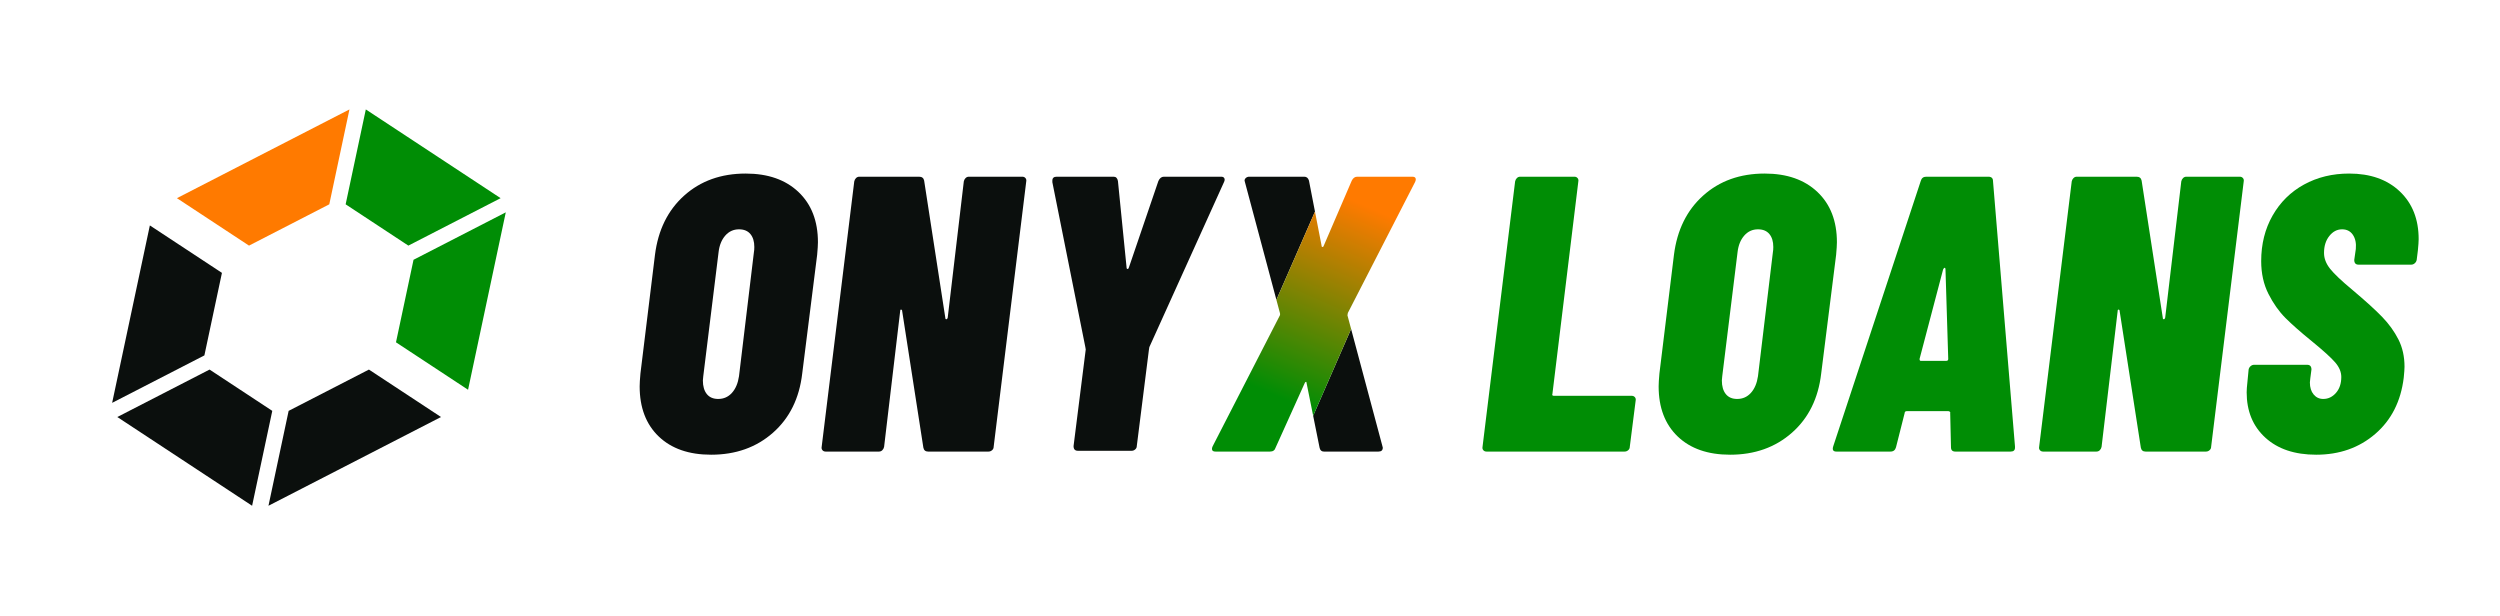
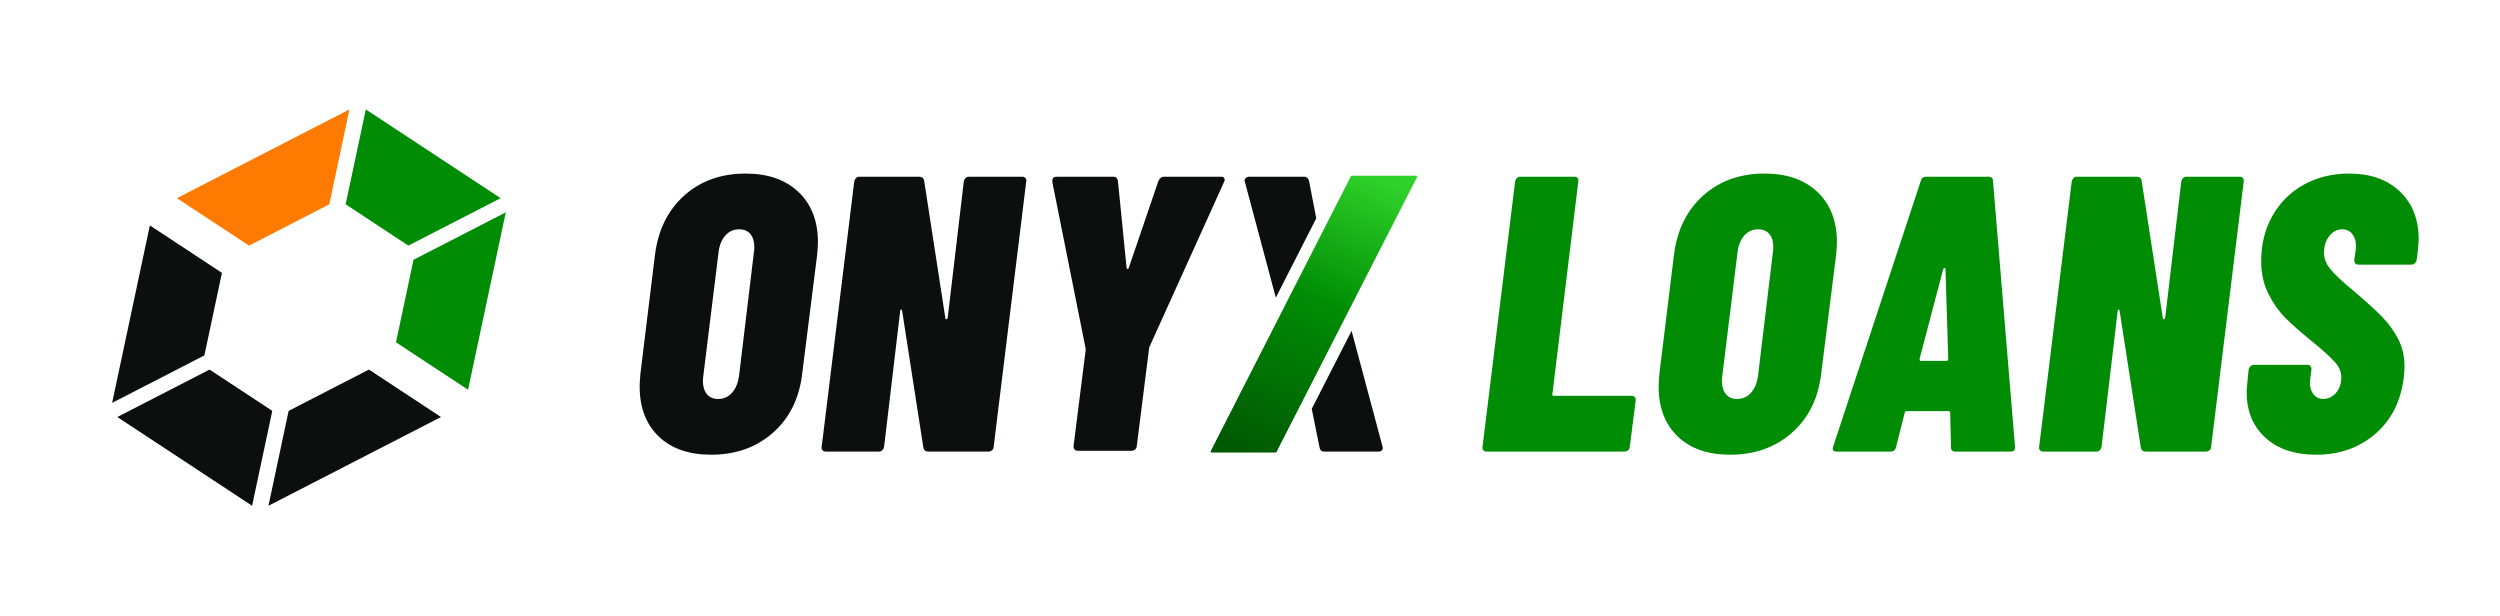
<svg xmlns="http://www.w3.org/2000/svg" viewBox="0 0 764 188" width="764" height="188">
  <g transform="translate(24,24)">
    <g transform="translate(0,4)">
      <g transform="matrix(1 0 -0.2126 1 14.45 0)">
        <polygon points="74.50,5.44 121.46,32.56 96.35,47.06 74.50,34.44" fill="#008D05" />
        <polygon points="123.96,36.89 123.96,91.11 98.85,76.61 98.85,51.39" fill="#008D05" />
        <polygon points="117.46,99.44 70.50,126.56 70.50,97.56 92.35,84.94" fill="#0B0F0D" />
        <polygon points="65.50,126.56 18.54,99.44 43.65,84.94 65.50,97.56" fill="#0B0F0D" />
        <polygon points="16.04,95.11 16.04,40.89 41.15,55.39 41.15,80.61" fill="#0B0F0D" />
        <polygon points="22.54,32.56 69.50,5.44 69.50,34.44 47.65,47.06" fill="#FF7A00" />
      </g>
    </g>
    <path d="M171.48 94.08Q171.48 92.76 171.72 90.12L176.16 53.88Q177.6 42.48 185.1 35.76Q192.6 29.04 203.88 29.04Q214.08 29.04 220.02 34.68Q225.96 40.32 225.96 50.04Q225.96 51.24 225.72 53.88L221.16 90.12Q219.84 101.52 212.22 108.24Q204.6 114.96 193.32 114.96Q183.12 114.96 177.3 109.38Q171.48 103.8 171.48 94.08ZM201.84 90.96 206.4 53.04Q206.52 52.44 206.52 51.48Q206.52 48.96 205.32 47.52Q204.12 46.08 201.84 46.08Q199.32 46.08 197.64 48.0Q195.96 49.92 195.6 53.04L190.92 90.96L190.8 92.28Q190.8 94.92 192.0 96.42Q193.2 97.92 195.48 97.92Q198.0 97.92 199.68 96.06Q201.36 94.2 201.84 90.96Z" fill="#0B0F0D" />
    <path d="M272.1 30.0H288.42Q289.02 30.0 289.38 30.42Q289.74 30.84 289.62 31.44L279.66 112.56Q279.66 113.16 279.18 113.58Q278.7 114.0 278.1 114.0H259.62Q258.42 114.0 258.18 112.8L251.7 71.04Q251.7 70.68 251.4 70.62Q251.1 70.56 251.1 71.04L246.18 112.56Q246.06 113.16 245.64 113.58Q245.22 114.0 244.62 114.0H228.3Q227.7 114.0 227.34 113.58Q226.98 113.16 227.1 112.56L237.06 31.44Q237.18 30.84 237.6 30.42Q238.02 30.0 238.62 30.0H256.86Q258.18 30.0 258.42 31.2L264.9 73.2Q264.9 73.56 265.2 73.56Q265.5 73.56 265.62 73.08L270.54 31.44Q270.66 30.84 271.08 30.42Q271.5 30.0 272.1 30.0Z" fill="#0B0F0D" />
    <path d="M304.08 112.32 307.8 82.8 307.68 82.08 297.6 31.68V31.2Q297.6 30.0 298.92 30.0H316.32Q317.4 30.0 317.64 31.32L320.28 57.72Q320.28 58.2 320.58 58.2Q320.88 58.2 321.0 57.72L330.0 31.32Q330.6 30.0 331.68 30.0H349.2Q349.92 30.0 350.16 30.48Q350.4 30.96 350.04 31.68L327.24 82.08L327.12 82.8L323.4 112.32Q323.4 112.92 322.92 113.34Q322.44 113.76 321.84 113.76H305.4Q304.08 113.76 304.08 112.32Z" fill="#0B0F0D" />
    <clipPath id="u3">
-       <path clip-rule="evenodd" d="M296.4 -20.0 H458.7 V164.0 H296.4 Z M343.58,119.04 L370.31,119.04 L411.46,24.96 L384.73,24.96 Z" />
+       <path clip-rule="evenodd" d="M296.4 -20.0 H458.7 V164.0 H296.4 Z M337.62,122.40 L365.90,122.40 L417.42,21.60 L389.02,21.60 Z" />
    </clipPath>
    <path d="M346.62 112.32 367.14 72.36Q367.26 72.0 367.14 71.64L356.46 31.68L356.34 31.2Q356.34 30.72 356.76 30.36Q357.18 30.0 357.78 30.0H374.58Q375.66 30.0 376.02 31.2L379.86 51Q379.86 51.48 380.16 51.48Q380.46 51.48 380.58 51L389.1 31.2Q389.7 30.0 390.78 30.0H407.58Q408.42 30.0 408.6 30.48Q408.78 30.96 408.42 31.68L387.9 71.64L387.78 72.36L398.46 112.32L398.58 112.8Q398.58 114.0 397.26 114.0H380.58Q379.5 114.0 379.26 112.8L375.3 93.12Q375.3 92.64 375.06 92.7Q374.82 92.76 374.7 93.12L365.82 112.8Q365.46 114.0 364.14 114.0H347.46Q346.62 114.0 346.44 113.52Q346.26 113.04 346.62 112.32Z" fill="#0B0F0D" clip-path="url(#u3)" />
    <linearGradient id="u2" gradientUnits="userSpaceOnUse" x1="359.1" y1="114.0" x2="395.9" y2="30.0">
-       <stop offset="0.2" stop-color="#008D05" />
-       <stop offset="0.9" stop-color="#FF7A00" />
+       <stop offset="0.0" stop-color="#005A03" />
+       <stop offset="0.55" stop-color="#008D05" />
+       <stop offset="1.0" stop-color="#2FD12A" />
    </linearGradient>
-     <clipPath id="u1">
-       <polygon points="343.58,119.04 370.31,119.04 411.46,24.96 384.73,24.96" />
-     </clipPath>
-     <path d="M346.62 112.32 367.14 72.36Q367.26 72.0 367.14 71.64L356.46 31.68L356.34 31.2Q356.34 30.72 356.76 30.36Q357.18 30.0 357.78 30.0H374.58Q375.66 30.0 376.02 31.2L379.86 51Q379.86 51.48 380.16 51.48Q380.46 51.48 380.58 51L389.1 31.2Q389.7 30.0 390.78 30.0H407.58Q408.42 30.0 408.6 30.48Q408.78 30.96 408.42 31.68L387.9 71.64L387.78 72.36L398.46 112.32L398.58 112.8Q398.58 114.0 397.26 114.0H380.58Q379.5 114.0 379.26 112.8L375.3 93.12Q375.3 92.64 375.06 92.7Q374.82 92.76 374.7 93.12L365.82 112.8Q365.46 114.0 364.14 114.0H347.46Q346.62 114.0 346.44 113.52Q346.26 113.04 346.62 112.32Z" fill="url(#u2)" clip-path="url(#u1)" />
+     <polygon points="346.26,114.00 365.82,114.00 408.78,30.00 389.10,30.00" fill="url(#u2)" stroke="url(#u2)" stroke-width="0.6" stroke-linejoin="round" />
    <path d="M429.06 112.56 439.02 31.44Q439.14 30.84 439.56 30.42Q439.98 30.0 440.58 30.0H457.14Q457.74 30.0 458.1 30.42Q458.46 30.84 458.34 31.44L450.42 96.36Q450.18 96.96 450.9 96.96H474.66Q475.26 96.96 475.62 97.38Q475.98 97.8 475.86 98.4L474.06 112.56Q474.06 113.16 473.58 113.58Q473.1 114.0 472.5 114.0H430.26Q429.66 114.0 429.3 113.58Q428.94 113.16 429.06 112.56Z" fill="#008D05" />
    <path d="M482.88 94.08Q482.88 92.76 483.12 90.12L487.56 53.88Q489.0 42.48 496.5 35.76Q504.0 29.04 515.28 29.04Q525.48 29.04 531.42 34.68Q537.36 40.32 537.36 50.04Q537.36 51.24 537.12 53.88L532.56 90.12Q531.24 101.52 523.62 108.24Q516.0 114.96 504.72 114.96Q494.52 114.96 488.7 109.38Q482.88 103.8 482.88 94.08ZM513.24 90.96 517.8 53.04Q517.92 52.44 517.92 51.48Q517.92 48.96 516.72 47.52Q515.52 46.08 513.24 46.08Q510.72 46.08 509.04 48.0Q507.36 49.92 507.0 53.04L502.32 90.96L502.2 92.28Q502.2 94.92 503.4 96.42Q504.6 97.92 506.88 97.92Q509.4 97.92 511.08 96.06Q512.76 94.2 513.24 90.96Z" fill="#008D05" />
    <path d="M572.22 112.68 571.98 102.24Q572.1 102.0 571.86 101.82Q571.62 101.64 571.38 101.64H558.78Q558.06 101.64 558.06 102.24L555.42 112.68Q555.06 114.0 553.74 114.0H537.18Q535.74 114.0 536.22 112.44L562.98 31.32Q563.34 30.0 564.66 30.0H583.62Q585.06 30.0 585.06 31.32L591.78 112.44V112.8Q591.78 114.0 590.46 114.0H573.54Q572.22 114.0 572.22 112.68ZM562.98 86.28H570.78Q571.38 86.28 571.38 85.68L570.54 58.32Q570.54 57.84 570.3 57.84Q570.06 57.84 569.82 58.32L562.62 85.68Q562.62 86.28 562.98 86.28Z" fill="#008D05" />
    <path d="M644.16 30.0H660.48Q661.08 30.0 661.44 30.42Q661.8 30.84 661.68 31.44L651.72 112.56Q651.72 113.16 651.24 113.58Q650.76 114.0 650.16 114.0H631.68Q630.48 114.0 630.24 112.8L623.76 71.04Q623.76 70.68 623.46 70.62Q623.16 70.56 623.16 71.04L618.24 112.56Q618.12 113.16 617.7 113.58Q617.28 114.0 616.68 114.0H600.36Q599.76 114.0 599.4 113.58Q599.04 113.16 599.16 112.56L609.12 31.44Q609.24 30.84 609.66 30.42Q610.08 30.0 610.68 30.0H628.92Q630.24 30.0 630.48 31.2L636.96 73.2Q636.96 73.56 637.26 73.56Q637.56 73.56 637.68 73.08L642.6 31.44Q642.72 30.84 643.14 30.42Q643.56 30.0 644.16 30.0Z" fill="#008D05" />
    <path d="M662.58 95.88Q662.58 94.8 662.82 92.64L663.18 88.92Q663.3 88.32 663.78 87.9Q664.26 87.48 664.86 87.48H681.06Q682.38 87.48 682.38 88.92L682.02 91.68L681.9 92.88Q681.9 95.16 683.04 96.54Q684.18 97.92 685.98 97.92Q688.26 97.92 689.88 96.06Q691.5 94.2 691.5 91.2Q691.5 88.92 689.64 86.76Q687.78 84.6 682.5 80.28Q677.46 76.2 674.46 73.2Q671.46 70.2 669.24 65.82Q667.02 61.44 667.02 55.8Q667.02 48.0 670.5 41.88Q673.98 35.76 680.1 32.4Q686.22 29.04 693.9 29.04Q703.62 29.04 709.38 34.5Q715.14 39.96 715.14 49.08Q715.14 50.16 714.9 52.56L714.54 55.44Q714.42 56.04 713.94 56.46Q713.46 56.88 712.86 56.88H696.78Q695.46 56.88 695.46 55.44L695.94 52.08Q696.18 49.44 695.04 47.76Q693.9 46.08 691.74 46.08Q689.46 46.08 687.84 48.12Q686.22 50.16 686.22 53.28Q686.22 55.8 688.08 58.14Q689.94 60.48 694.86 64.56Q700.98 69.72 704.04 72.9Q707.1 76.08 708.96 79.74Q710.82 83.4 710.82 88.08Q710.82 89.04 710.58 91.44Q709.26 102.24 701.88 108.6Q694.5 114.96 683.82 114.96Q673.98 114.96 668.28 109.74Q662.58 104.52 662.58 95.88Z" fill="#008D05" />
  </g>
</svg>
